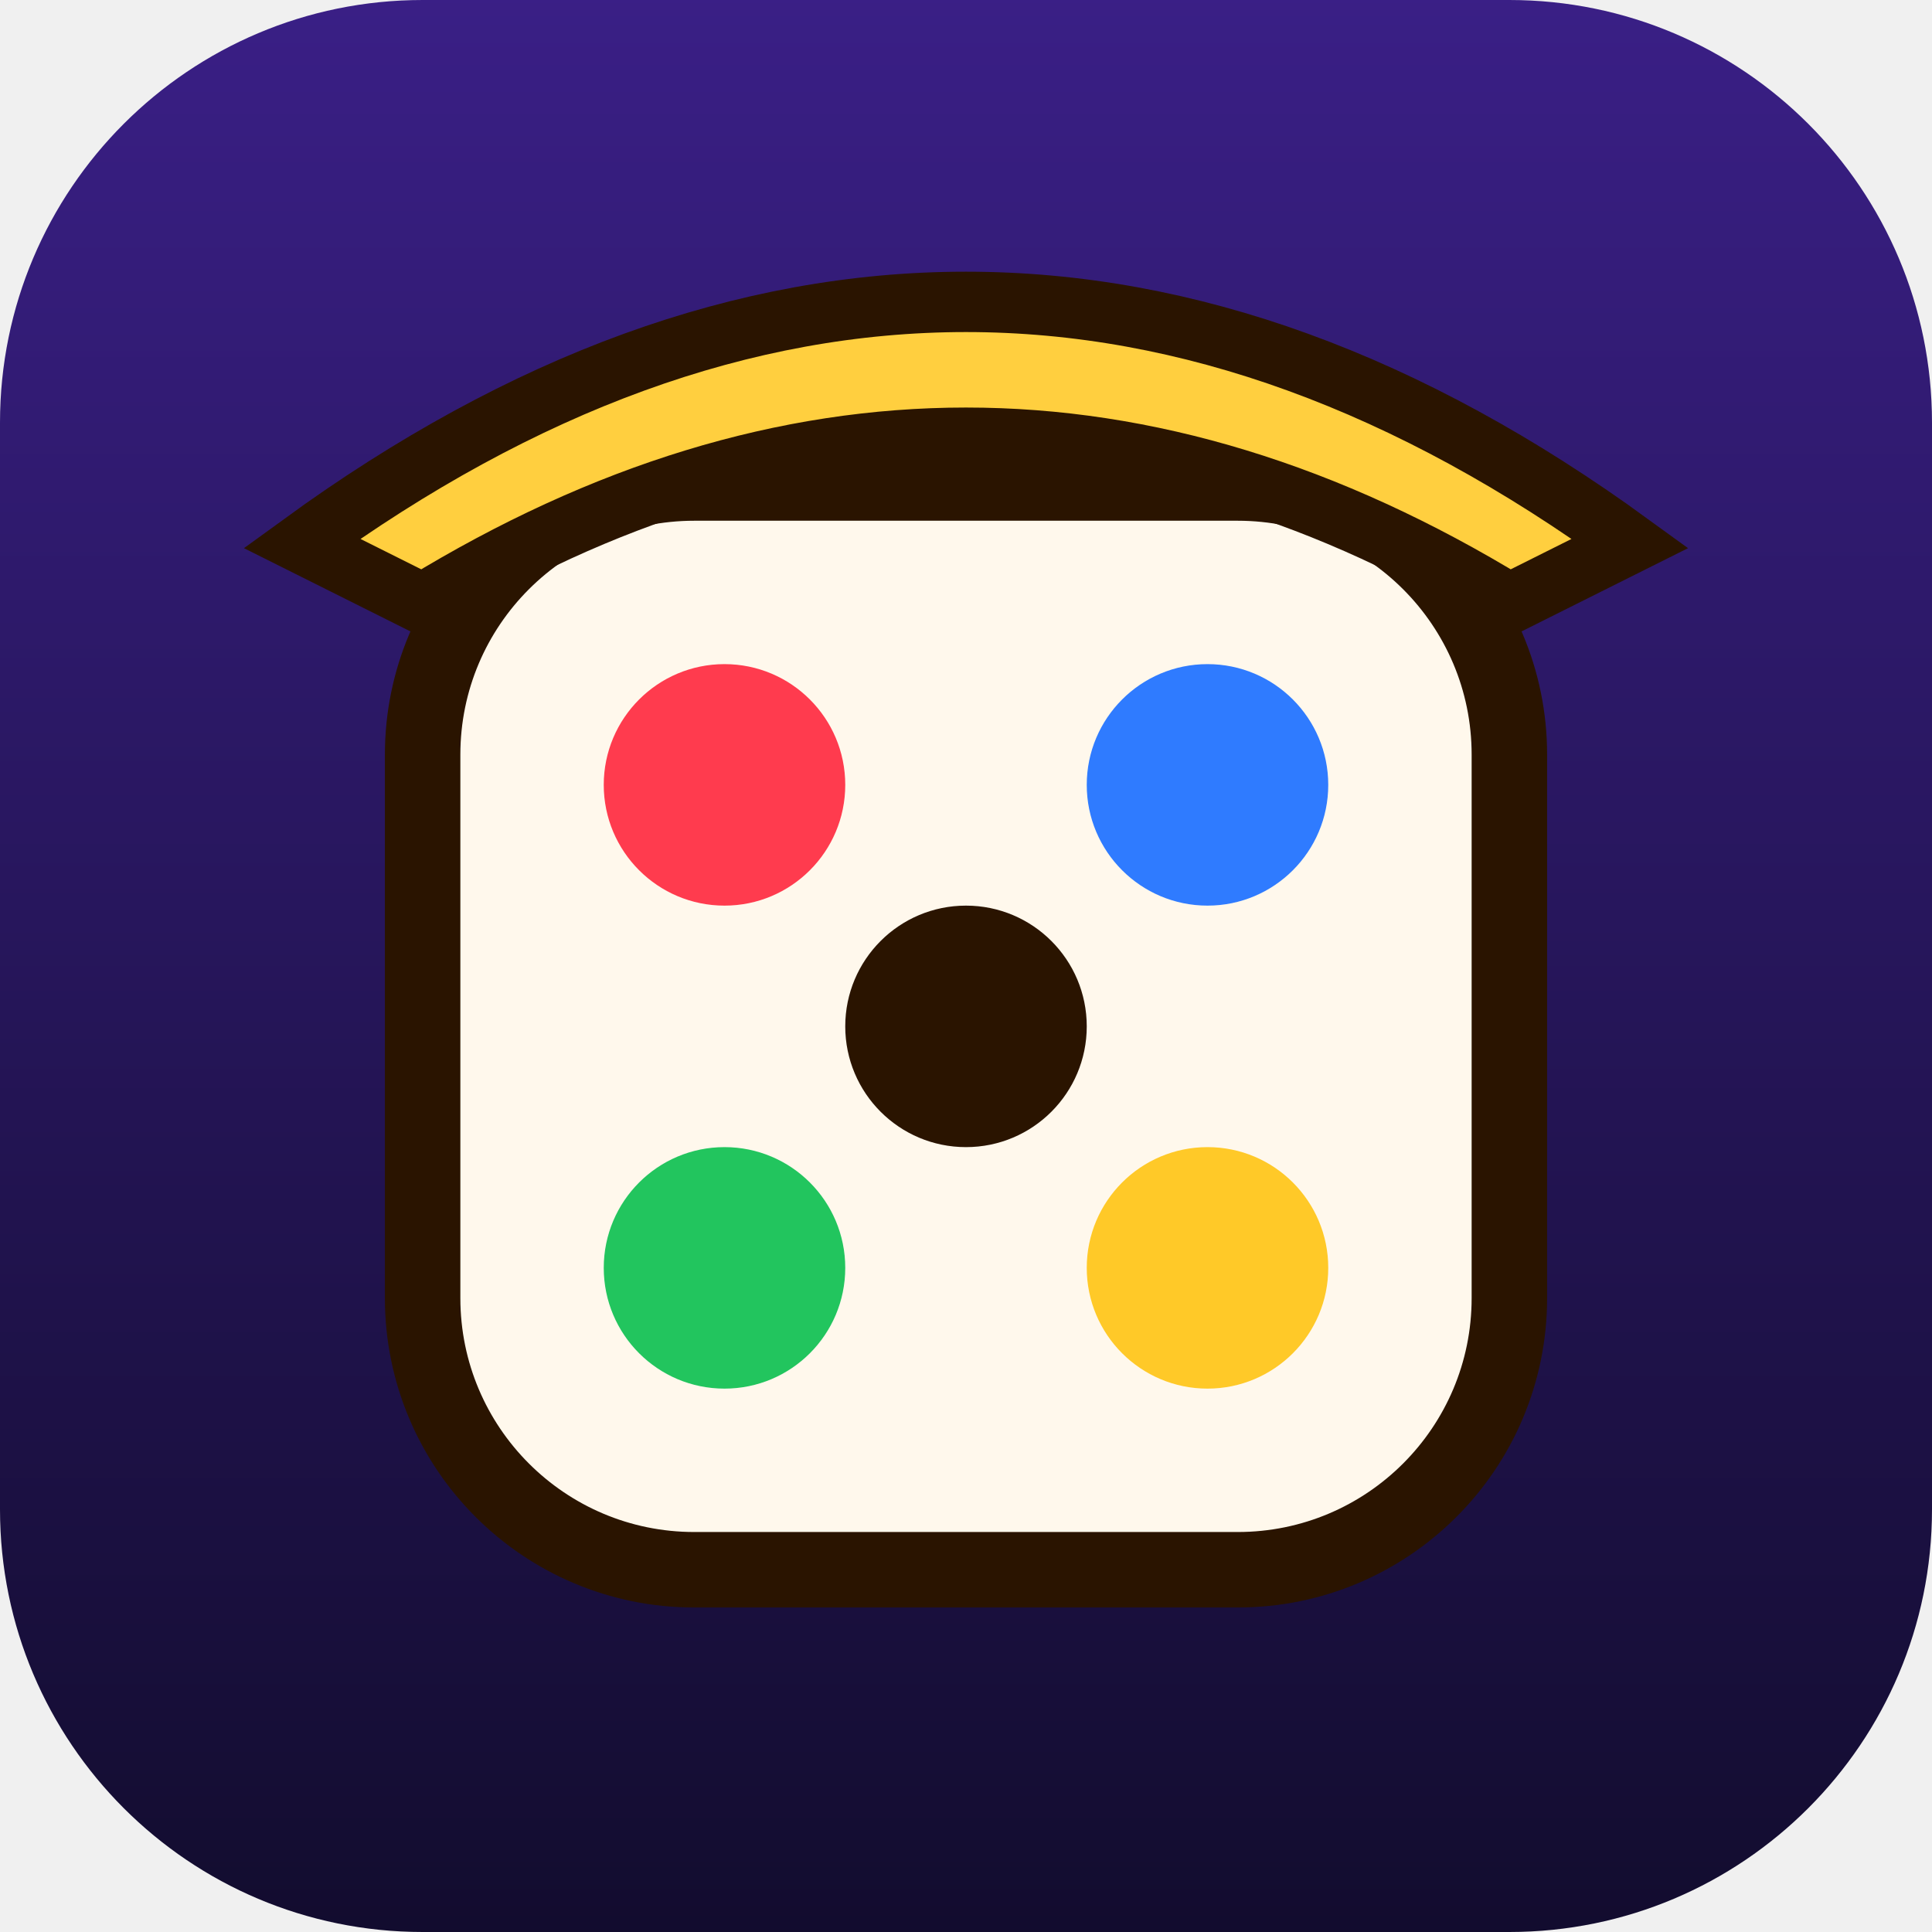
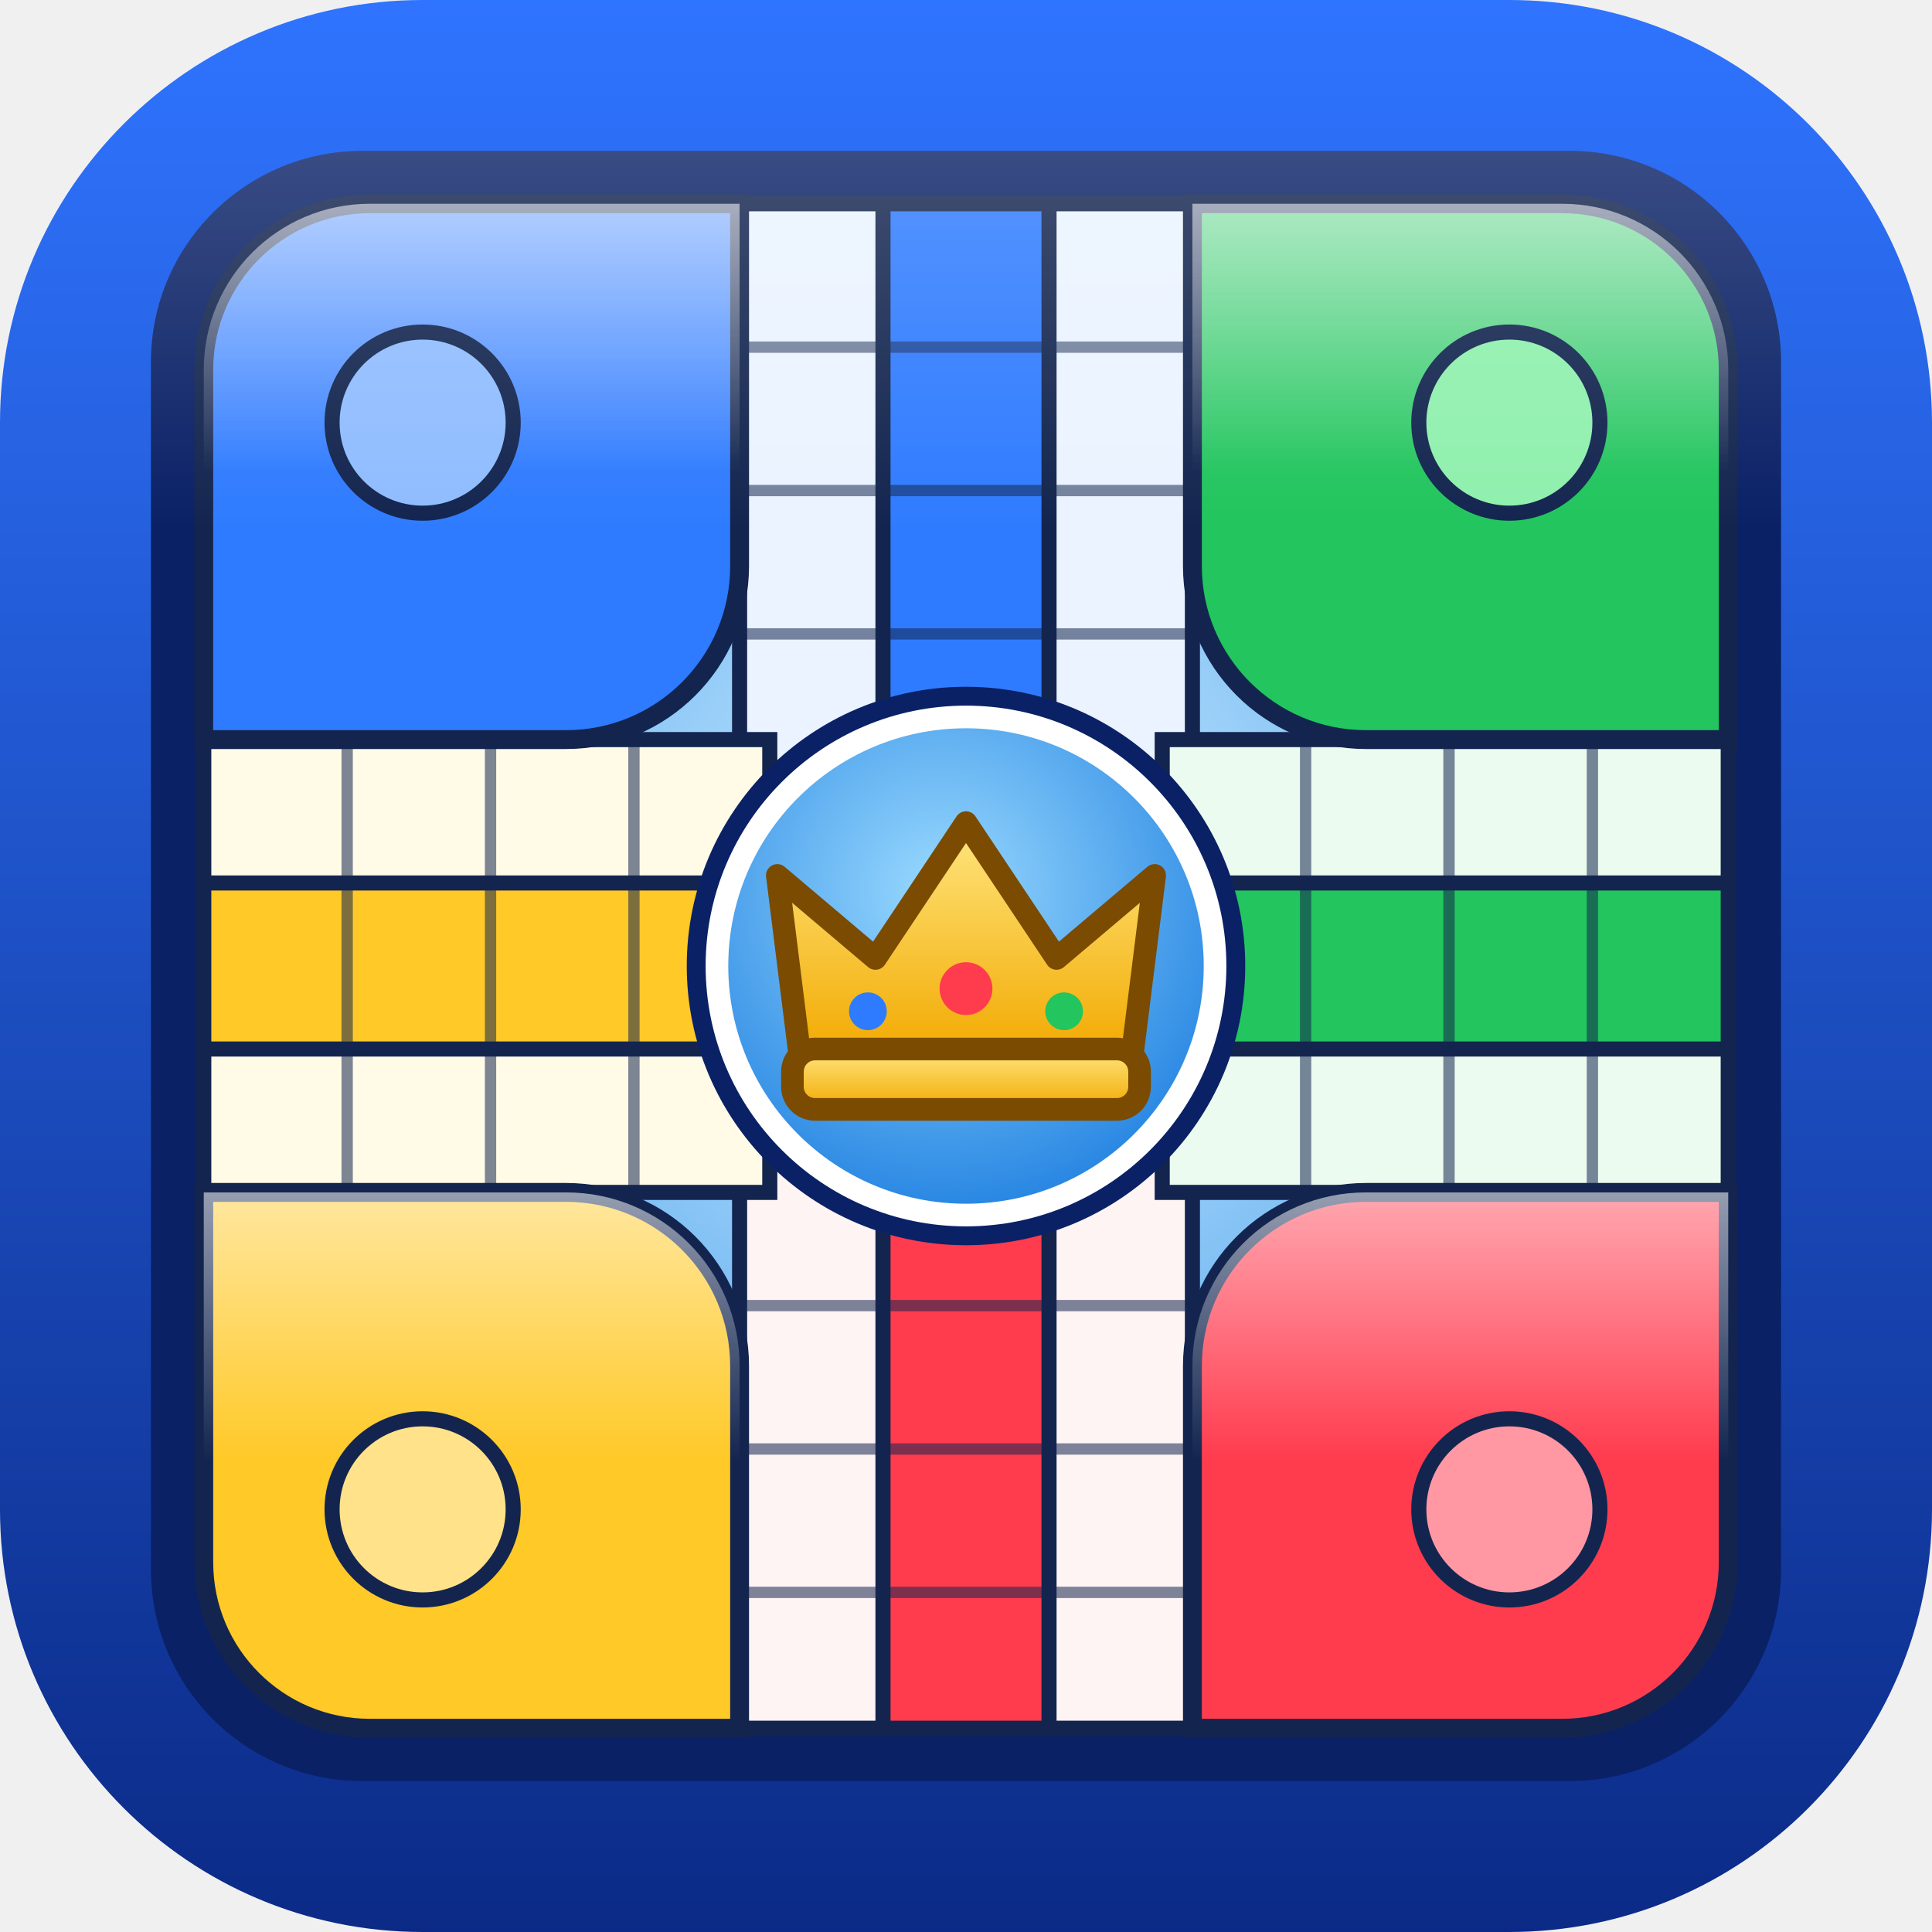
- <svg xmlns="http://www.w3.org/2000/svg" viewBox="0 0 64 64">
+ <svg xmlns="http://www.w3.org/2000/svg" viewBox="0 0 512 512">
  <defs>
-     <linearGradient id="g" x1="0" y1="0" x2="0" y2="1">
-       <stop offset="0" stop-color="#3a1f86" />
-       <stop offset="1" stop-color="#120c2e" />
+     <linearGradient id="bg" x1="0" y1="0" x2="0" y2="1">
+       <stop offset="0" stop-color="#2f74ff" />
+       <stop offset="1" stop-color="#0b2a86" />
+     </linearGradient>
+     <radialGradient id="sky" cx="50%" cy="45%" r="60%">
+       <stop offset="0" stop-color="#c9ecff" />
+       <stop offset="1" stop-color="#3a95ea" />
+     </radialGradient>
+     <radialGradient id="cielo" cx="45%" cy="35%" r="70%">
+       <stop offset="0" stop-color="#9adaff" />
+       <stop offset="1" stop-color="#1e7fe0" />
+     </radialGradient>
+     <linearGradient id="gloss" x1="0" y1="0" x2="0" y2="1">
+       <stop offset="0" stop-color="#fff" stop-opacity=".55" />
+       <stop offset=".5" stop-color="#fff" stop-opacity="0" />
+     </linearGradient>
+     <linearGradient id="gold" x1="0" y1="0" x2="0" y2="1">
+       <stop offset="0" stop-color="#ffe680" />
+       <stop offset="1" stop-color="#f2a900" />
    </linearGradient>
  </defs>
-   <rect width="64" height="64" rx="14" fill="url(#g)" />
-   <rect x="14" y="16" width="36" height="36" rx="9" fill="#fff8ec" stroke="#2a1400" stroke-width="2.5" />
-   <circle cx="24" cy="26" r="4" fill="#ff3b4e" />
-   <circle cx="40" cy="26" r="4" fill="#2f7bff" />
-   <circle cx="32" cy="34" r="4" fill="#2a1400" />
-   <circle cx="24" cy="42" r="4" fill="#22c55e" />
-   <circle cx="40" cy="42" r="4" fill="#ffc928" />
-   <path d="M10 18 Q32 2 54 18 L50 20 Q32 9 14 20Z" fill="#ffcf3f" stroke="#2a1400" stroke-width="2" />
+   <rect width="512" height="512" rx="112" fill="url(#bg)" />
+   <rect x="40" y="40" width="432" height="432" rx="56" fill="#0a2166" />
+   <rect x="54" y="54" width="404" height="404" rx="44" fill="url(#sky)" />
+   <g stroke="#13254f" stroke-width="4">
+     <rect x="196" y="54" width="120" height="150" fill="#eaf3ff" />
+     <rect x="196" y="308" width="120" height="150" fill="#fff4f4" />
+     <rect x="54" y="196" width="150" height="120" fill="#fffbe6" />
+     <rect x="308" y="196" width="150" height="120" fill="#ecfbef" />
+     <rect x="234" y="54" width="44" height="150" fill="#2f7bff" />
+     <rect x="234" y="308" width="44" height="150" fill="#ff3b4e" />
+     <rect x="54" y="234" width="150" height="44" fill="#ffc928" />
+     <rect x="308" y="234" width="150" height="44" fill="#22c55e" />
+   </g>
+   <g stroke="#13254f" stroke-width="3" opacity=".55">
+     <path d="M196 92h120M196 130h120M196 168h120M196 346h120M196 384h120M196 422h120" />
+     <path d="M92 196v120M130 196v120M168 196v120M346 196v120M384 196v120M422 196v120" />
+   </g>
+   <g stroke="#13254f" stroke-width="5">
+     <path d="M54 98a44 44 0 0 1 44-44h98v96a46 46 0 0 1-46 46H54z" fill="#2f7bff" />
+     <path d="M458 98a44 44 0 0 0-44-44h-98v96a46 46 0 0 0 46 46h96z" fill="#22c55e" />
+     <path d="M458 414a44 44 0 0 1-44 44h-98v-96a46 46 0 0 1 46-46h96z" fill="#ff3b4e" />
+     <path d="M54 414a44 44 0 0 0 44 44h98v-96a46 46 0 0 0-46-46H54z" fill="#ffc928" />
+   </g>
+   <g fill="url(#gloss)">
+     <path d="M54 98a44 44 0 0 1 44-44h98v96a46 46 0 0 1-46 46H54z" />
+     <path d="M458 98a44 44 0 0 0-44-44h-98v96a46 46 0 0 0 46 46h96z" />
+     <path d="M458 414a44 44 0 0 1-44 44h-98v-96a46 46 0 0 1 46-46h96z" />
+     <path d="M54 414a44 44 0 0 0 44 44h98v-96a46 46 0 0 0-46-46H54z" />
+   </g>
+   <g stroke="#13254f" stroke-width="4">
+     <circle cx="112" cy="112" r="24" fill="#8fbcff" />
+     <circle cx="400" cy="112" r="24" fill="#8ff0ad" />
+     <circle cx="400" cy="400" r="24" fill="#ff98a3" />
+     <circle cx="112" cy="400" r="24" fill="#ffe28a" />
+   </g>
+   <circle cx="256" cy="256" r="74" fill="#0a2166" />
+   <circle cx="256" cy="256" r="66" fill="url(#cielo)" stroke="#fff" stroke-width="6" />
+   <g transform="translate(256 258)">
+     <path d="M-44 22 L-50 -26 L-24 -4 L0 -40 L24 -4 L50 -26 L44 22 Z" fill="url(#gold)" stroke="#7a4b00" stroke-width="6" stroke-linejoin="round" />
+     <rect x="-46" y="20" width="92" height="16" rx="6" fill="url(#gold)" stroke="#7a4b00" stroke-width="6" />
+     <circle cx="0" cy="4" r="7" fill="#ff3b4e" />
+     <circle cx="-26" cy="10" r="5" fill="#2f7bff" />
+     <circle cx="26" cy="10" r="5" fill="#22c55e" />
+   </g>
+   <rect x="40" y="40" width="432" height="200" rx="56" fill="url(#gloss)" opacity=".35" />
</svg>
